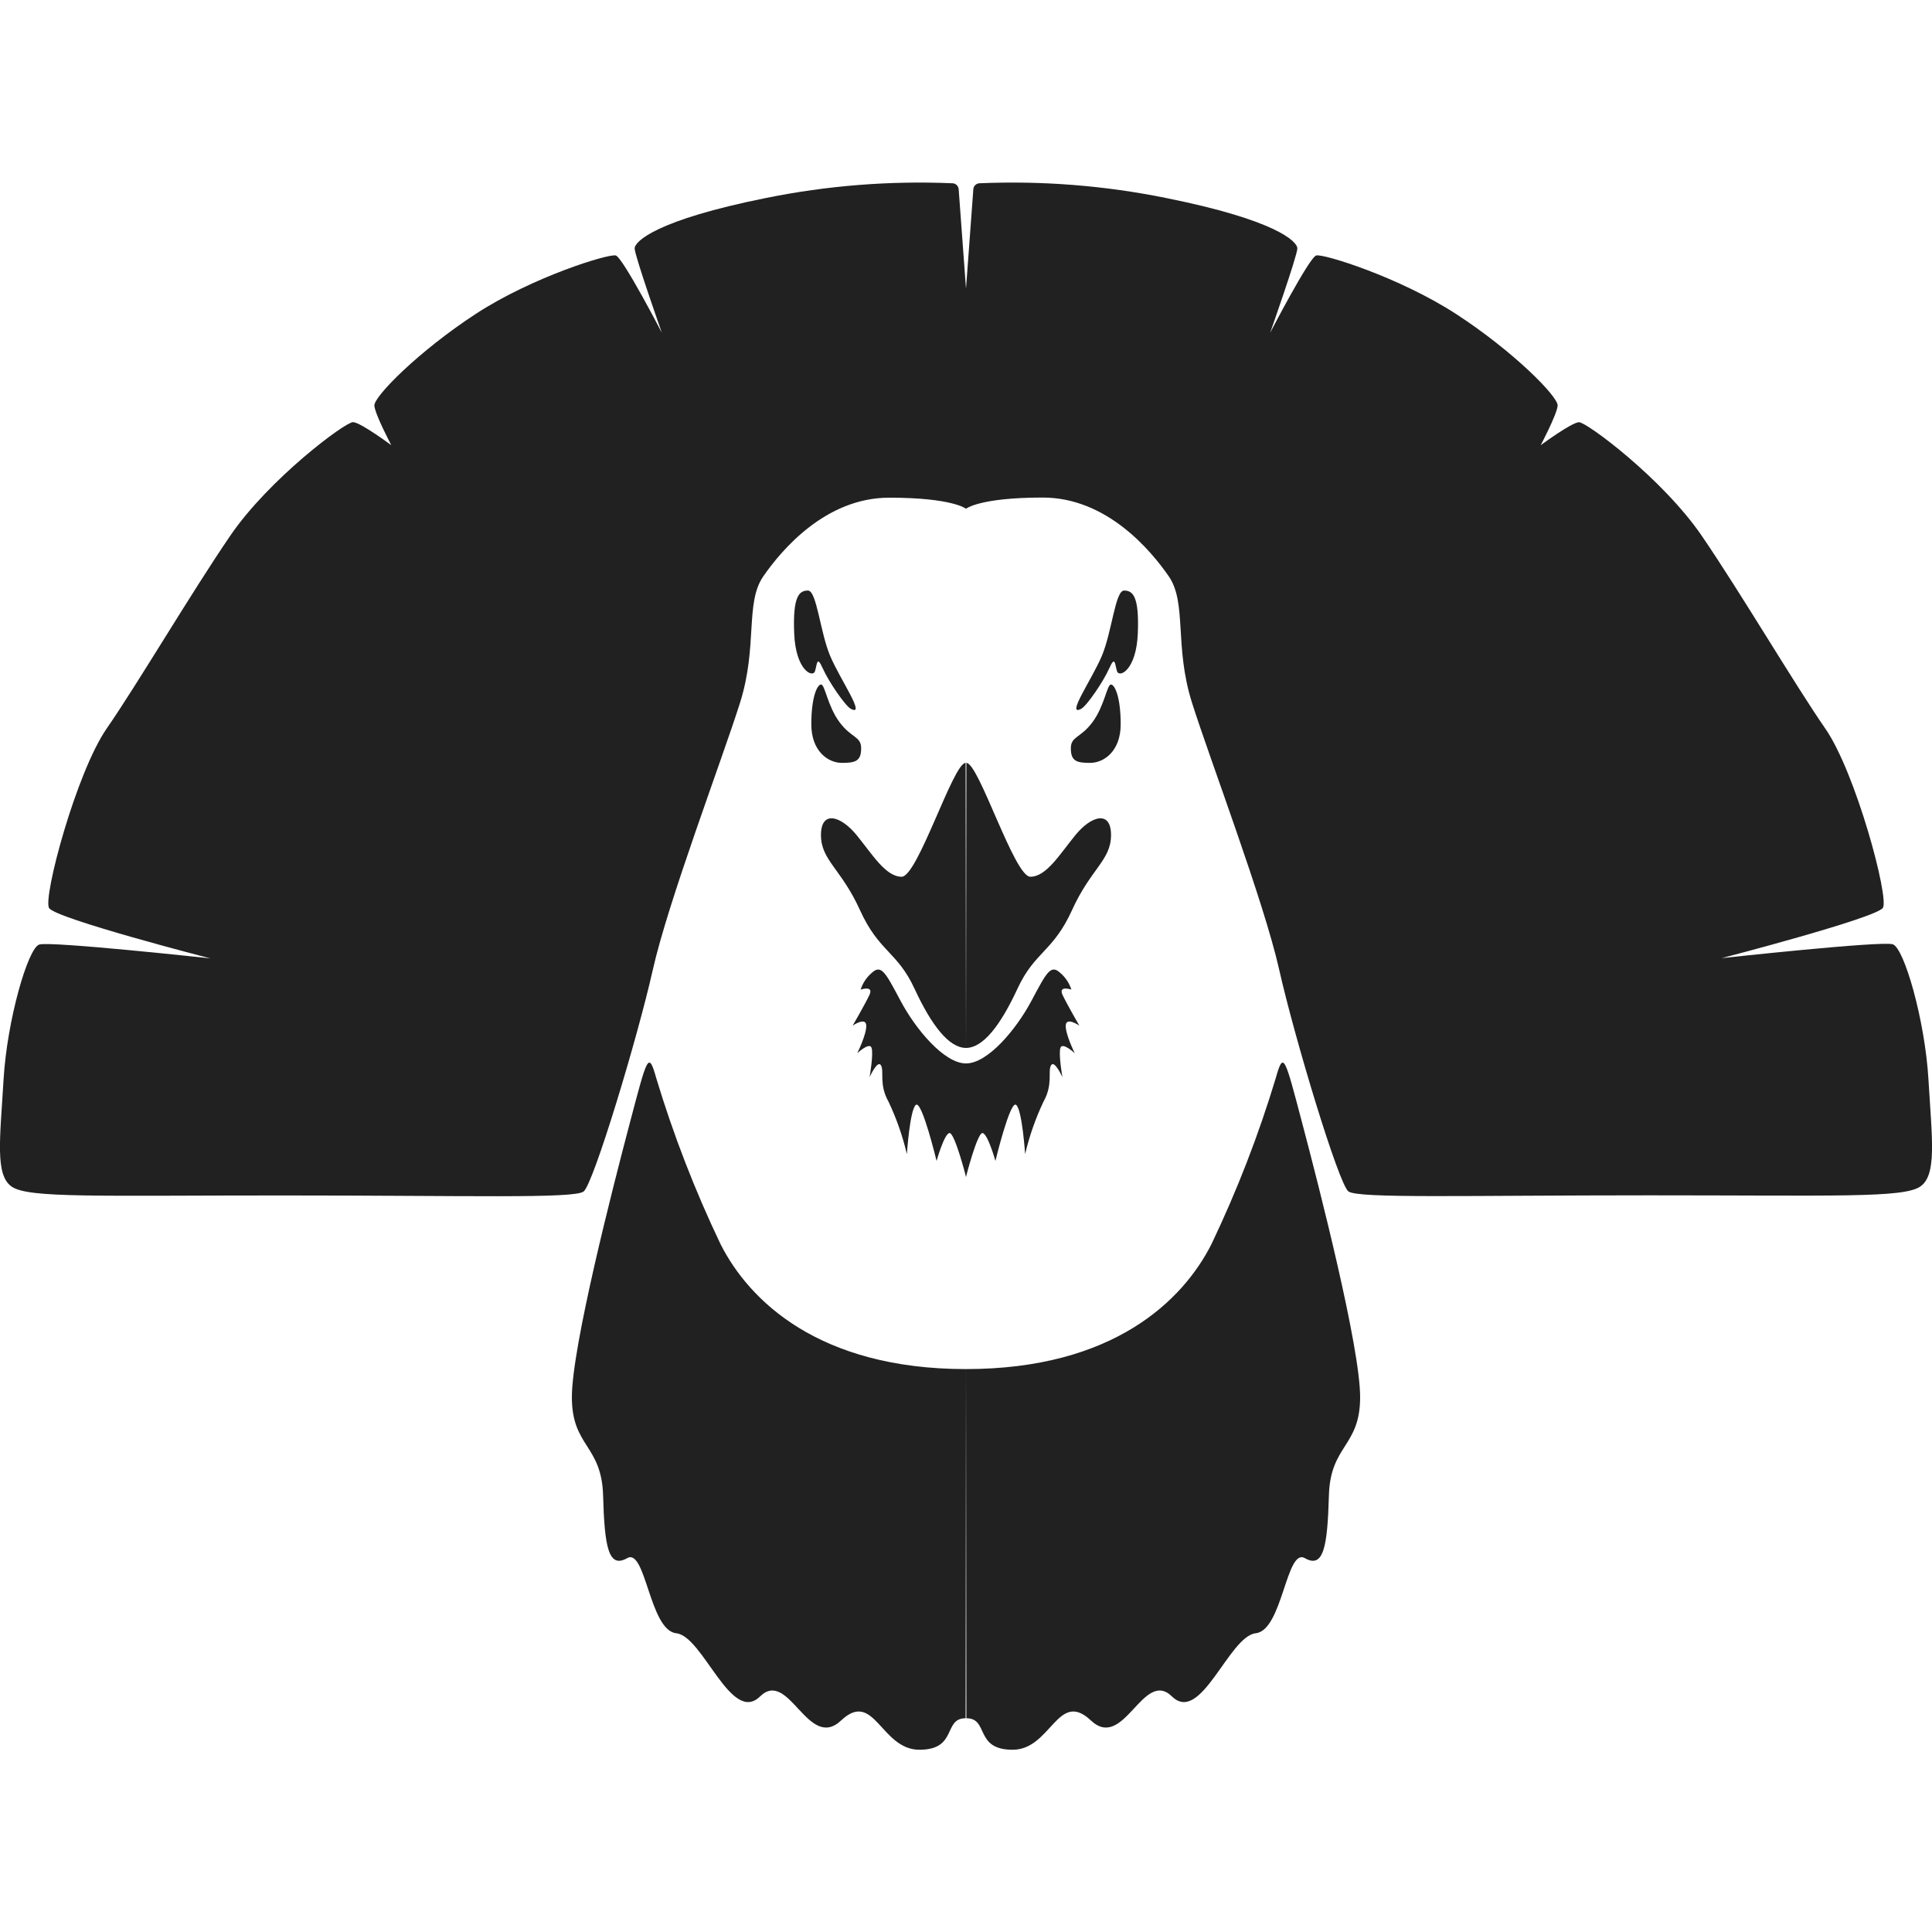
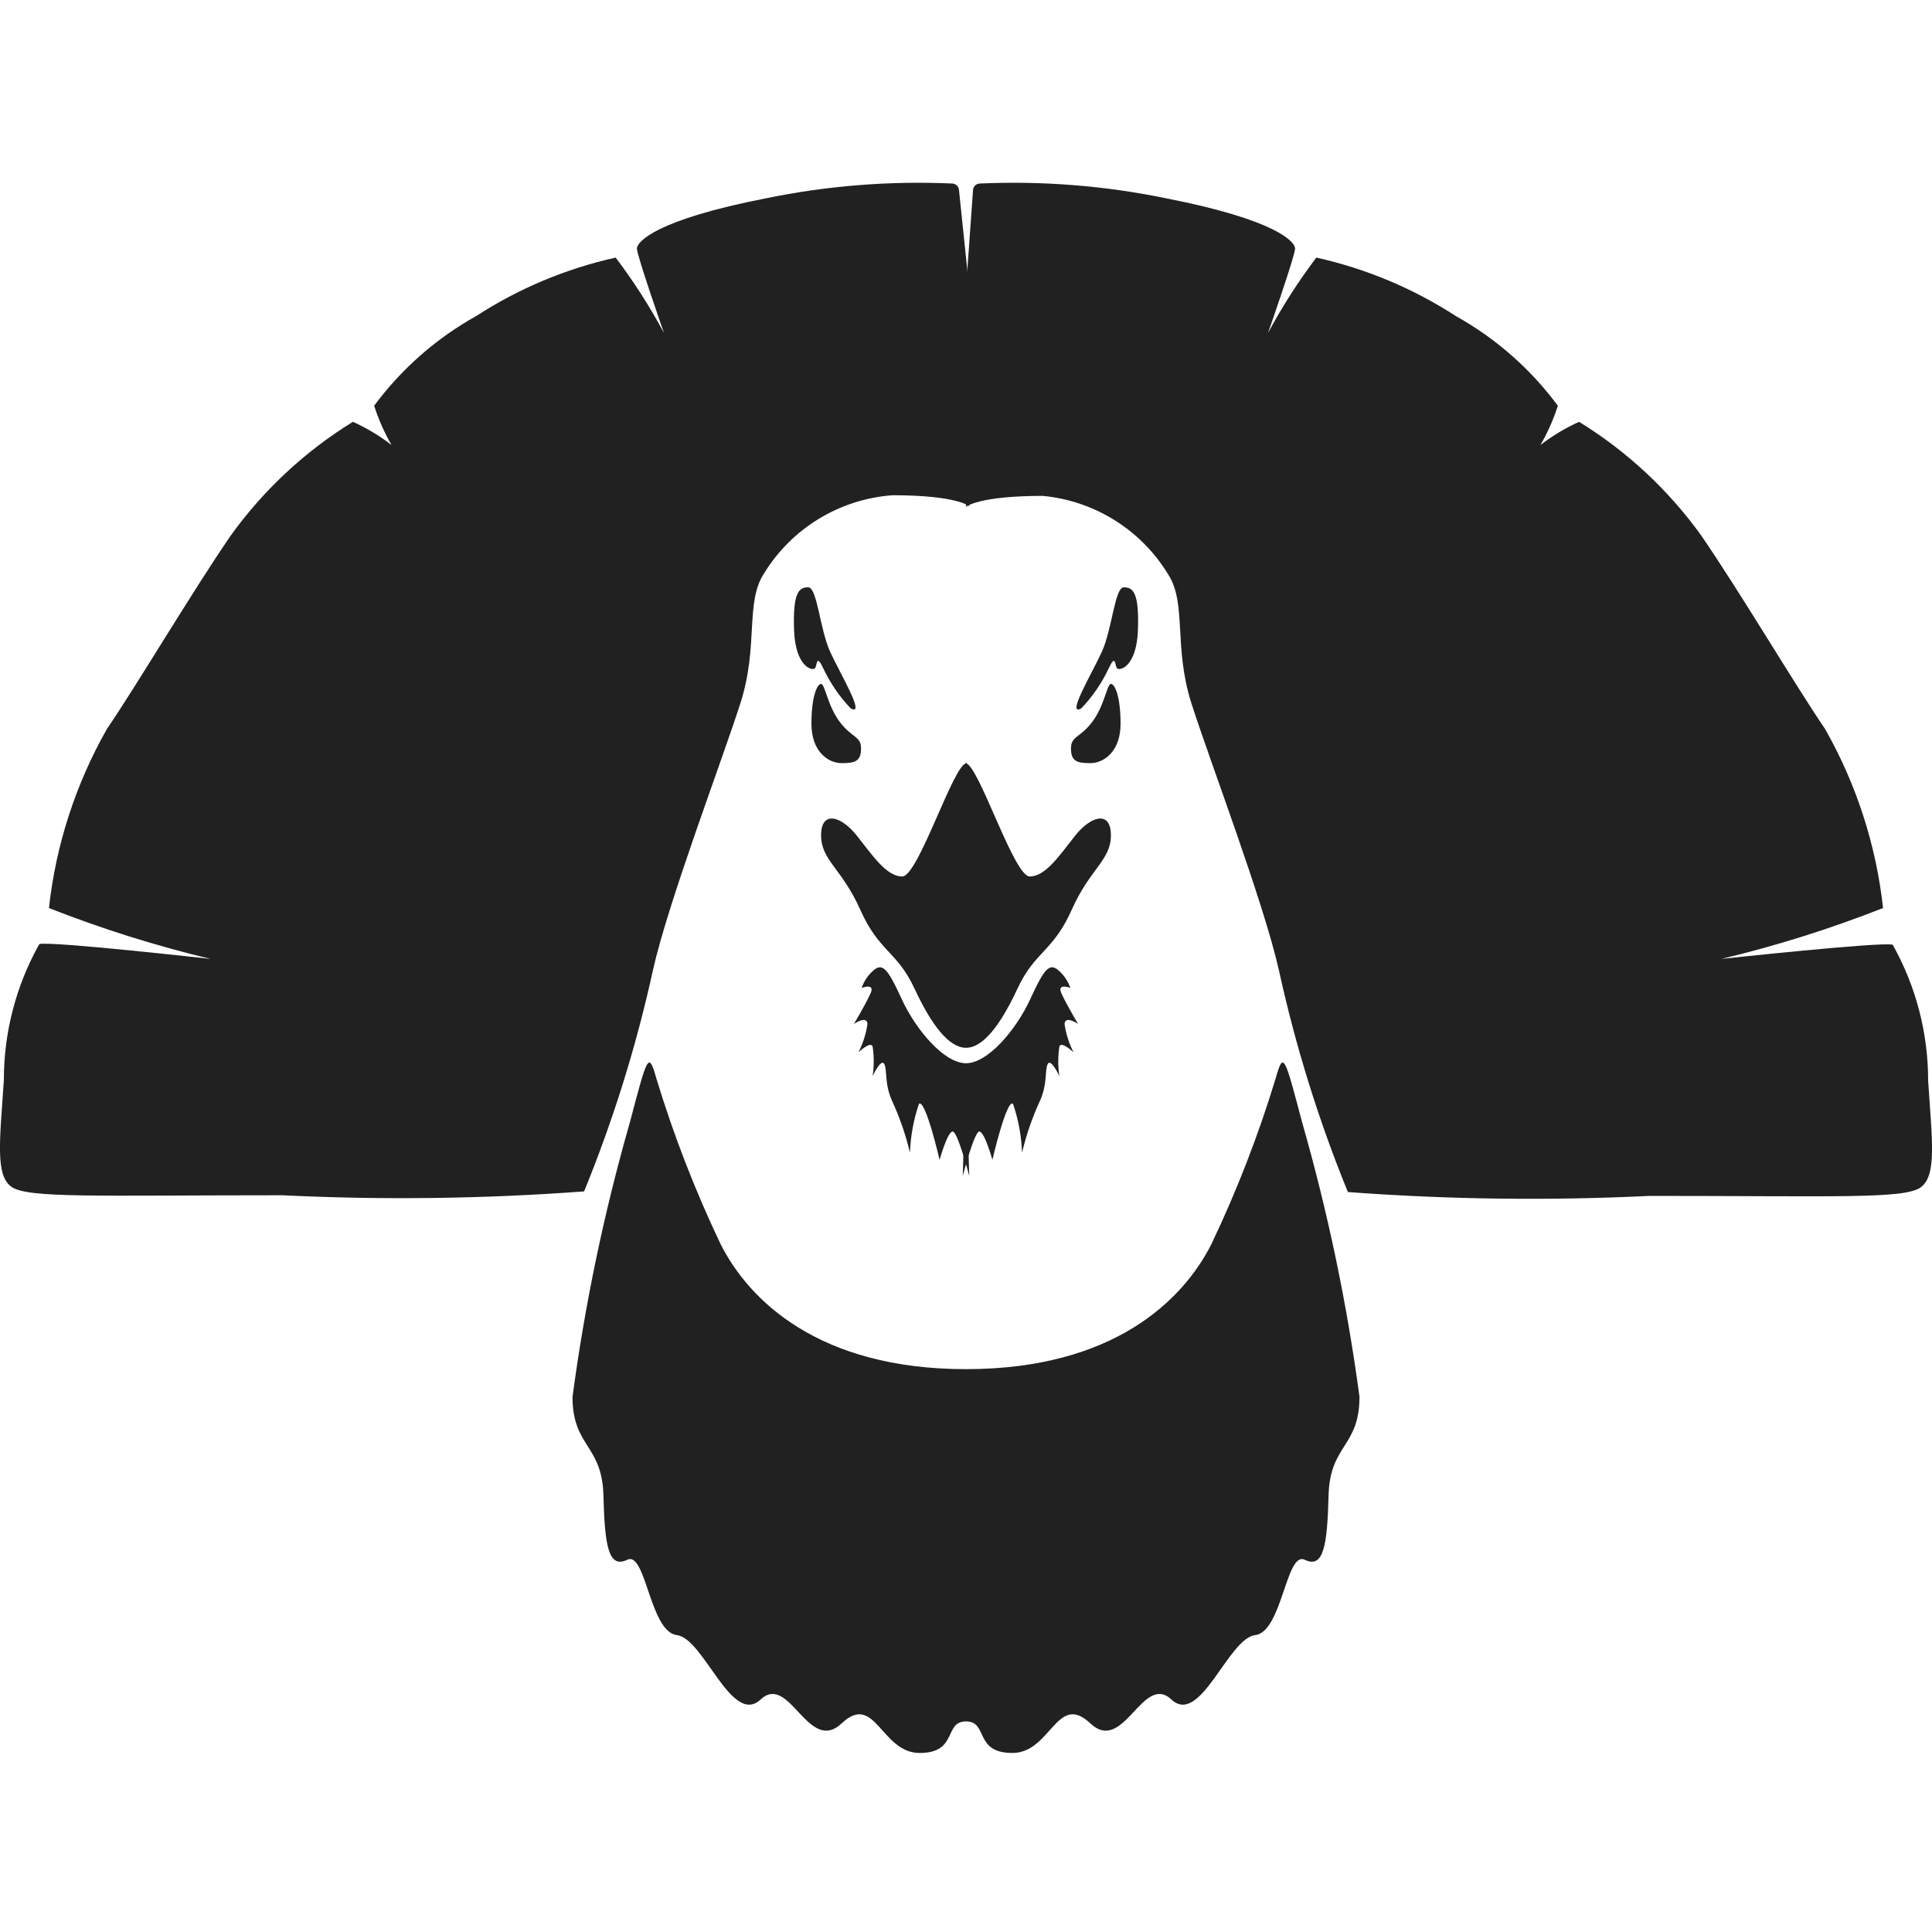
- <svg xmlns="http://www.w3.org/2000/svg" viewBox="0 0 300 300">
-   <g id="westerncapercaillie">
-     <g id="right">
-       <path d="M151.14,29.36a1,1,0,0,1,.92-.9,120,120,0,0,1,29.08,2.3c16.85,3.39,20.31,6.7,20.31,7.82s-4.22,13.09-4.22,13.09,6.06-11.69,7.15-12,12.94,3.38,21.74,9.1S242,61.6,241.87,63s-2.63,6.13-2.63,6.13,4.78-3.53,5.94-3.57,13,8.76,19.07,17.64,14.44,23.09,19.18,29.93,9.93,26.25,8.95,27.83-25.05,7.82-25.05,7.82,24.82-2.71,26.58-2.15,5,11.78,5.54,21,1.35,14.82-1.28,16.62-13.24,1.36-42,1.36-45.28.52-46.79-.61-8.35-23.76-10.75-34.44-10.76-32.65-13.54-41.45-.75-15.49-3.61-19.63-9.7-12.22-19.56-12.22S150,79,150,79V44.83Z" transform="translate(0)" fill="#212121" />
-       <path d="M150,212.59c22.9,0,33.7-10.67,38.11-19.39a181.31,181.31,0,0,0,10-25.83c1.2-4.26,1.38-3.25,4.09,7s9,34.83,9,42.58-4.63,7.37-4.85,15.3-.83,11.36-3.73,9.7-3.46,11.21-7.63,11.66-8.5,14.22-13,9.82-7.45,8.57-12.6,3.72-6.17,4.55-12.15,4.55-3.64-4.89-7.18-4.89Z" transform="translate(0)" fill="#212121" />
-       <path d="M150,165.13c3.38,0,7.78-5.26,10.15-9.7s3-5.76,4.52-4.33a5.68,5.68,0,0,1,1.69,2.56s-2.11-.71-1.35.87,2.59,4.73,2.59,4.73-2-1.39-2.11-.07,1.4,4.36,1.4,4.36-1.88-1.77-2.22-.86.3,4.58.3,4.58-1.24-2.78-1.77-1.84.36,2.93-1.18,5.66a40.84,40.84,0,0,0-2.84,8.12s-.46-6.92-1.4-7.65-3.21,8.71-3.21,8.71-1.19-4.23-2-4.33-2.58,6.83-2.58,6.83Z" transform="translate(0)" fill="#212121" />
-       <path d="M150,162.72c2.63,0,5.34-3.46,8-9.21s5.53-5.72,8.46-12.18,6.06-7.75,6.06-11.66-3.08-3-5.53,0-4.51,6.47-7,6.47-8-17.68-9.93-17.68Z" transform="translate(0)" fill="#212121" />
-       <path d="M166.28,116.2c0,2,.91,2.26,3,2.26s4.74-1.77,4.74-6-.92-6.17-1.52-6.17-1,3.35-2.86,5.85S166.28,114.31,166.28,116.2Z" transform="translate(0)" fill="#212121" />
-       <path d="M167.88,110.07c.85-.44,3.42-4.17,4.36-6.28s.87-.62,1.21.44,3-.13,3.23-5.89-.77-6.64-2.14-6.64-1.88,6.47-3.46,10.18S165.46,111.33,167.88,110.07Z" transform="translate(0)" fill="#212121" />
-     </g>
-     <g id="left">
-       <path d="M148.86,29.36a1,1,0,0,0-.92-.9,120,120,0,0,0-29.08,2.3c-16.85,3.39-20.31,6.7-20.31,7.82s4.22,13.09,4.22,13.09-6.06-11.69-7.15-12S82.68,43,73.88,48.74,58,61.6,58.13,63s2.63,6.13,2.63,6.13S56,65.59,54.82,65.55s-13,8.76-19.07,17.64-14.44,23.09-19.18,29.93S6.64,139.37,7.62,141s25.05,7.82,25.05,7.82-24.82-2.71-26.58-2.15-5,11.78-5.54,21S-.8,182.47,1.83,184.27s13.24,1.36,42,1.36,45.28.52,46.79-.61,8.35-23.76,10.75-34.44,10.76-32.65,13.54-41.45.75-15.49,3.61-19.63,9.7-12.22,19.56-12.22S150,79,150,79V44.83Z" transform="translate(0)" fill="#212121" />
-       <path d="M150,212.59c-22.9,0-33.7-10.67-38.11-19.39a181.31,181.31,0,0,1-10-25.83c-1.2-4.26-1.38-3.25-4.09,7s-9,34.83-9,42.58,4.63,7.37,4.85,15.3.83,11.36,3.73,9.7,3.46,11.21,7.63,11.66,8.5,14.22,13,9.82,7.45,8.57,12.6,3.72,6.17,4.55,12.15,4.55,3.64-4.89,7.18-4.89Z" transform="translate(0)" fill="#212121" />
-       <path d="M150,165.13c-3.38,0-7.78-5.26-10.15-9.7s-3-5.76-4.52-4.33a5.68,5.68,0,0,0-1.69,2.56s2.11-.71,1.35.87-2.59,4.73-2.59,4.73,2-1.39,2.11-.07-1.4,4.36-1.4,4.36,1.88-1.77,2.22-.86-.3,4.58-.3,4.58,1.24-2.78,1.77-1.84-.36,2.93,1.18,5.66a40.84,40.84,0,0,1,2.84,8.12s.46-6.92,1.4-7.65,3.21,8.71,3.21,8.71,1.19-4.23,2-4.33,2.58,6.83,2.58,6.83Z" transform="translate(0)" fill="#212121" />
-       <path d="M150,162.72c-2.63,0-5.34-3.46-8-9.21s-5.53-5.72-8.46-12.18-6.06-7.75-6.06-11.66,3.08-3,5.53,0,4.51,6.47,7,6.47,8-17.68,9.93-17.68Z" transform="translate(0)" fill="#212121" />
-       <path d="M133.72,116.2c0,2-.91,2.26-3,2.26s-4.74-1.77-4.74-6,.92-6.17,1.52-6.17,1,3.35,2.86,5.85S133.72,114.31,133.72,116.2Z" transform="translate(0)" fill="#212121" />
-       <path d="M132.12,110.07c-.85-.44-3.42-4.17-4.36-6.28s-.87-.62-1.21.44-3-.13-3.23-5.89.77-6.64,2.14-6.64,1.88,6.47,3.46,10.18S134.54,111.33,132.12,110.07Z" transform="translate(0)" fill="#212121" />
-     </g>
-   </g>
-   <g id="frame">
-     <rect width="300" height="300" fill="none" />
-   </g>
+ <svg xmlns="http://www.w3.org/2000/svg" viewBox="0 0 30 30">
+   <path d="M15.11,2.94a.11.11,0,0,1,.1-.09,11.74,11.74,0,0,1,2.9.23c1.69.33,2,.67,2,.78s-.42,1.31-.42,1.31A8.91,8.91,0,0,1,20.44,4a6.63,6.63,0,0,1,2.17.91A5,5,0,0,1,24.19,6.3a3.06,3.06,0,0,1-.27.61,3,3,0,0,1,.6-.36,6.6,6.6,0,0,1,1.9,1.77c.61.89,1.45,2.31,1.92,3a7.23,7.23,0,0,1,.9,2.78,18.82,18.82,0,0,1-2.51.79s2.49-.27,2.66-.22a4.31,4.31,0,0,1,.55,2.11c.06.92.14,1.48-.12,1.66s-1.33.13-4.21.13a38.15,38.15,0,0,1-4.68-.06,20.92,20.92,0,0,1-1.07-3.44c-.24-1.07-1.08-3.27-1.36-4.15s-.07-1.55-.36-2a2.56,2.56,0,0,0-1.95-1.22c-1,0-1.19.17-1.19.17V4.48Z" transform="translate(0)" fill="#212121" />
+   <path d="M15,21.26c2.29,0,3.37-1.07,3.81-1.94a18.43,18.43,0,0,0,1-2.58c.12-.43.14-.33.41.69a29.86,29.86,0,0,1,.89,4.26c0,.78-.46.74-.48,1.53s-.08,1.14-.37,1-.35,1.12-.77,1.17-.85,1.42-1.3,1-.74.86-1.26.37-.61.46-1.21.46-.37-.49-.72-.49Z" transform="translate(0)" fill="#212121" />
+   <path d="M15,16.51c.34,0,.78-.52,1-1s.3-.57.45-.43a.63.63,0,0,1,.17.26s-.21-.08-.14.08.26.48.26.48-.2-.14-.21,0a1.41,1.41,0,0,0,.14.44s-.19-.18-.22-.09a1.53,1.53,0,0,0,0,.46s-.13-.28-.18-.19,0,.3-.12.57a4.26,4.26,0,0,0-.28.81,2.62,2.62,0,0,0-.14-.76c-.1-.08-.32.87-.32.87s-.12-.43-.2-.44-.26.69-.26.69Z" transform="translate(0)" fill="#212121" />
+   <path d="M15,16.27c.26,0,.53-.34.8-.92s.55-.57.84-1.22.61-.77.61-1.16-.31-.3-.55,0-.46.64-.71.64-.8-1.76-1-1.76Z" transform="translate(0)" fill="#212121" />
+   <path d="M16.63,11.62c0,.2.09.23.3.23s.47-.18.47-.61-.09-.62-.15-.62-.1.34-.29.59S16.63,11.43,16.63,11.62Z" transform="translate(0)" fill="#212121" />
+   <path d="M16.79,11a2.34,2.34,0,0,0,.43-.63c.1-.21.09-.06.12,0s.31,0,.33-.59-.08-.66-.22-.66-.18.65-.34,1S16.55,11.13,16.79,11Z" transform="translate(0)" fill="#212121" />
+   <path d="M14.89,2.94a.11.11,0,0,0-.1-.09,11.74,11.74,0,0,0-2.9.23c-1.69.33-2,.67-2,.78s.42,1.31.42,1.31A8.91,8.91,0,0,0,9.56,4a6.63,6.63,0,0,0-2.17.91A5,5,0,0,0,5.81,6.3a3.06,3.06,0,0,0,.27.61,3,3,0,0,0-.6-.36,6.6,6.6,0,0,0-1.9,1.77c-.61.89-1.45,2.31-1.92,3a7.23,7.23,0,0,0-.9,2.78,18.82,18.82,0,0,0,2.51.79S.78,14.61.61,14.66a4.31,4.31,0,0,0-.55,2.11c-.06.92-.14,1.48.12,1.66s1.33.13,4.21.13a38.15,38.15,0,0,0,4.68-.06,20.92,20.92,0,0,0,1.07-3.44c.24-1.07,1.08-3.27,1.36-4.15s.07-1.55.36-2a2.56,2.56,0,0,1,2-1.22c1,0,1.19.17,1.19.17V4.48Z" transform="translate(0)" fill="#212121" />
+   <path d="M15,21.26c-2.29,0-3.37-1.07-3.81-1.94a18.43,18.43,0,0,1-1-2.58c-.12-.43-.14-.33-.41.69a29.86,29.86,0,0,0-.89,4.26c0,.78.46.74.48,1.53s.08,1.14.37,1,.35,1.12.77,1.17.85,1.42,1.3,1,.74.86,1.26.37.61.46,1.21.46.37-.49.72-.49Z" transform="translate(0)" fill="#212121" />
+   <path d="M15,16.51c-.34,0-.78-.52-1-1s-.3-.57-.45-.43a.63.63,0,0,0-.17.26s.21-.08.14.08-.26.48-.26.48.2-.14.21,0a1.41,1.41,0,0,1-.14.44s.19-.18.22-.09a1.53,1.53,0,0,1,0,.46s.13-.28.18-.19,0,.3.12.57a4.26,4.26,0,0,1,.28.81,2.62,2.62,0,0,1,.14-.76c.1-.08.32.87.32.87s.12-.43.2-.44.26.69.26.69Z" transform="translate(0)" fill="#212121" />
+   <path d="M15,16.27c-.26,0-.53-.34-.8-.92s-.55-.57-.84-1.22-.61-.77-.61-1.16.31-.3.55,0,.46.64.71.64.8-1.76,1-1.76Z" transform="translate(0)" fill="#212121" />
+   <path d="M13.37,11.62c0,.2-.09.23-.3.23s-.47-.18-.47-.61.09-.62.15-.62.1.34.29.59S13.37,11.43,13.37,11.62Z" transform="translate(0)" fill="#212121" />
+   <path d="M13.21,11a2.34,2.34,0,0,1-.43-.63c-.1-.21-.09-.06-.12,0s-.31,0-.33-.59.08-.66.22-.66.18.65.34,1S13.45,11.13,13.21,11Z" transform="translate(0)" fill="#212121" />
+   <rect width="30" height="30" fill="none" />
</svg>
